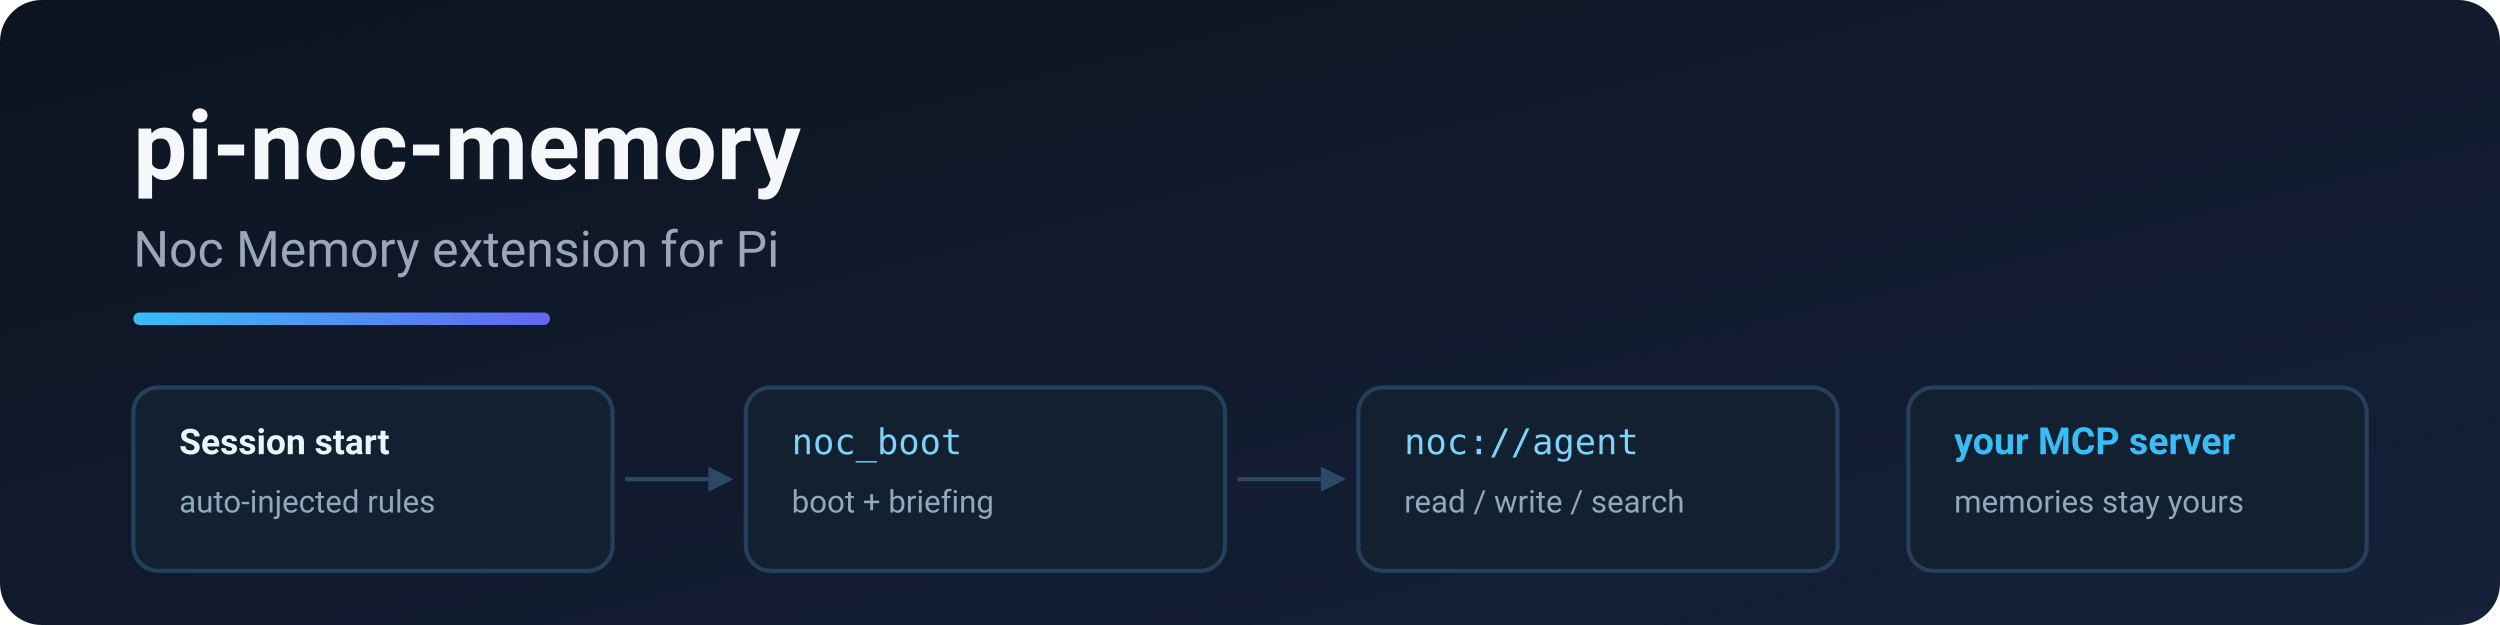
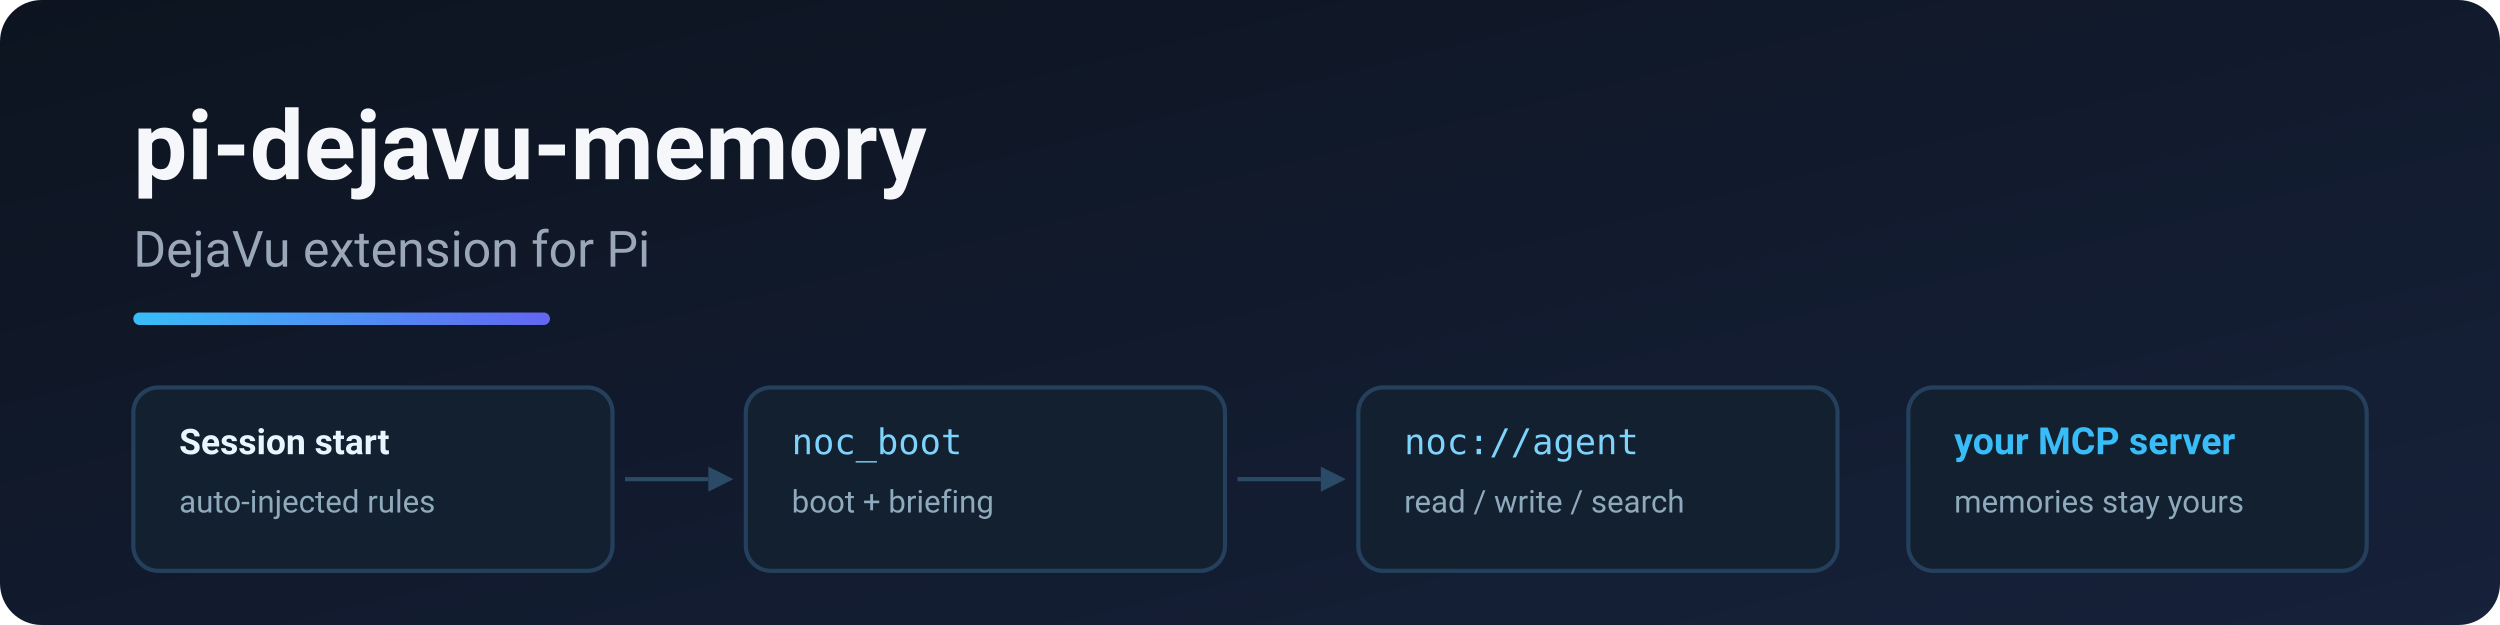
- <svg xmlns="http://www.w3.org/2000/svg" viewBox="0 0 1200 300" width="100%" role="img" aria-label="pi-noc-memory — SessionStart boot protocol + memory tools for Pi">
+ <svg xmlns="http://www.w3.org/2000/svg" viewBox="0 0 1200 300" width="100%" role="img" aria-label="pi-dejavu-memory — SessionStart boot protocol + memory tools for Pi">
  <defs>
    <linearGradient id="bg" x1="0" y1="0" x2="1" y2="1">
      <stop offset="0" stop-color="#0d1420" />
      <stop offset="1" stop-color="#16213a" />
    </linearGradient>
    <linearGradient id="accent" x1="0" y1="0" x2="1" y2="0">
      <stop offset="0" stop-color="#38bdf8" />
      <stop offset="1" stop-color="#6366f1" />
    </linearGradient>
  </defs>
  <rect width="1200" height="300" rx="20" fill="url(#bg)" />
-   <text x="64" y="86" font-family="-apple-system, BlinkMacSystemFont, Segoe UI, Roboto, sans-serif" font-size="46" font-weight="700" fill="#f5f7fa">pi-noc-memory</text>
-   <text x="64" y="128" font-family="-apple-system, BlinkMacSystemFont, Segoe UI, Roboto, sans-serif" font-size="24" fill="#9aa7b8">Noc Memory extension for Pi</text>
+   <text x="64" y="86" font-family="-apple-system, BlinkMacSystemFont, Segoe UI, Roboto, sans-serif" font-size="46" font-weight="700" fill="#f5f7fa">pi-dejavu-memory</text>
+   <text x="64" y="128" font-family="-apple-system, BlinkMacSystemFont, Segoe UI, Roboto, sans-serif" font-size="24" fill="#9aa7b8">DejaVu extension for Pi</text>
  <rect x="64" y="150" width="200" height="6" rx="3" fill="url(#accent)" />
  <rect x="64" y="186" width="230" height="88" rx="12" fill="#12202f" stroke="#24405c" stroke-width="2" />
  <text x="86" y="218" font-family="-apple-system, BlinkMacSystemFont, Segoe UI, Roboto, sans-serif" font-size="17" font-weight="600" fill="#e8f6ff">Session start</text>
  <text x="86" y="246" font-family="-apple-system, BlinkMacSystemFont, Segoe UI, Roboto, sans-serif" font-size="15" fill="#8fa9bd">auto-injected rules</text>
  <line x1="300" y1="230" x2="340" y2="230" stroke="#2a4a66" stroke-width="2" />
  <polygon points="340,224 352,230 340,236" fill="#2a4a66" />
  <rect x="358" y="186" width="230" height="88" rx="12" fill="#12202f" stroke="#24405c" stroke-width="2" />
  <text x="380" y="218" font-family="ui-monospace, SFMono-Regular, Menlo, monospace" font-size="17" fill="#7dd3fc">noc_boot</text>
  <text x="380" y="246" font-family="-apple-system, BlinkMacSystemFont, Segoe UI, Roboto, sans-serif" font-size="15" fill="#8fa9bd">boot + briefing</text>
  <line x1="594" y1="230" x2="634" y2="230" stroke="#2a4a66" stroke-width="2" />
  <polygon points="634,224 646,230 634,236" fill="#2a4a66" />
  <rect x="652" y="186" width="230" height="88" rx="12" fill="#12202f" stroke="#24405c" stroke-width="2" />
  <text x="674" y="218" font-family="ui-monospace, SFMono-Regular, Menlo, monospace" font-size="17" fill="#7dd3fc">noc://agent</text>
  <text x="674" y="246" font-family="-apple-system, BlinkMacSystemFont, Segoe UI, Roboto, sans-serif" font-size="15" fill="#8fa9bd">read / write / search</text>
  <rect x="916" y="186" width="220" height="88" rx="12" fill="#12202f" stroke="#24405c" stroke-width="2" />
  <text x="938" y="218" font-family="-apple-system, BlinkMacSystemFont, Segoe UI, Roboto, sans-serif" font-size="18" font-weight="700" fill="#38bdf8">your MCP server</text>
  <text x="938" y="246" font-family="-apple-system, BlinkMacSystemFont, Segoe UI, Roboto, sans-serif" font-size="15" fill="#8fa9bd">memories stay yours</text>
</svg>
